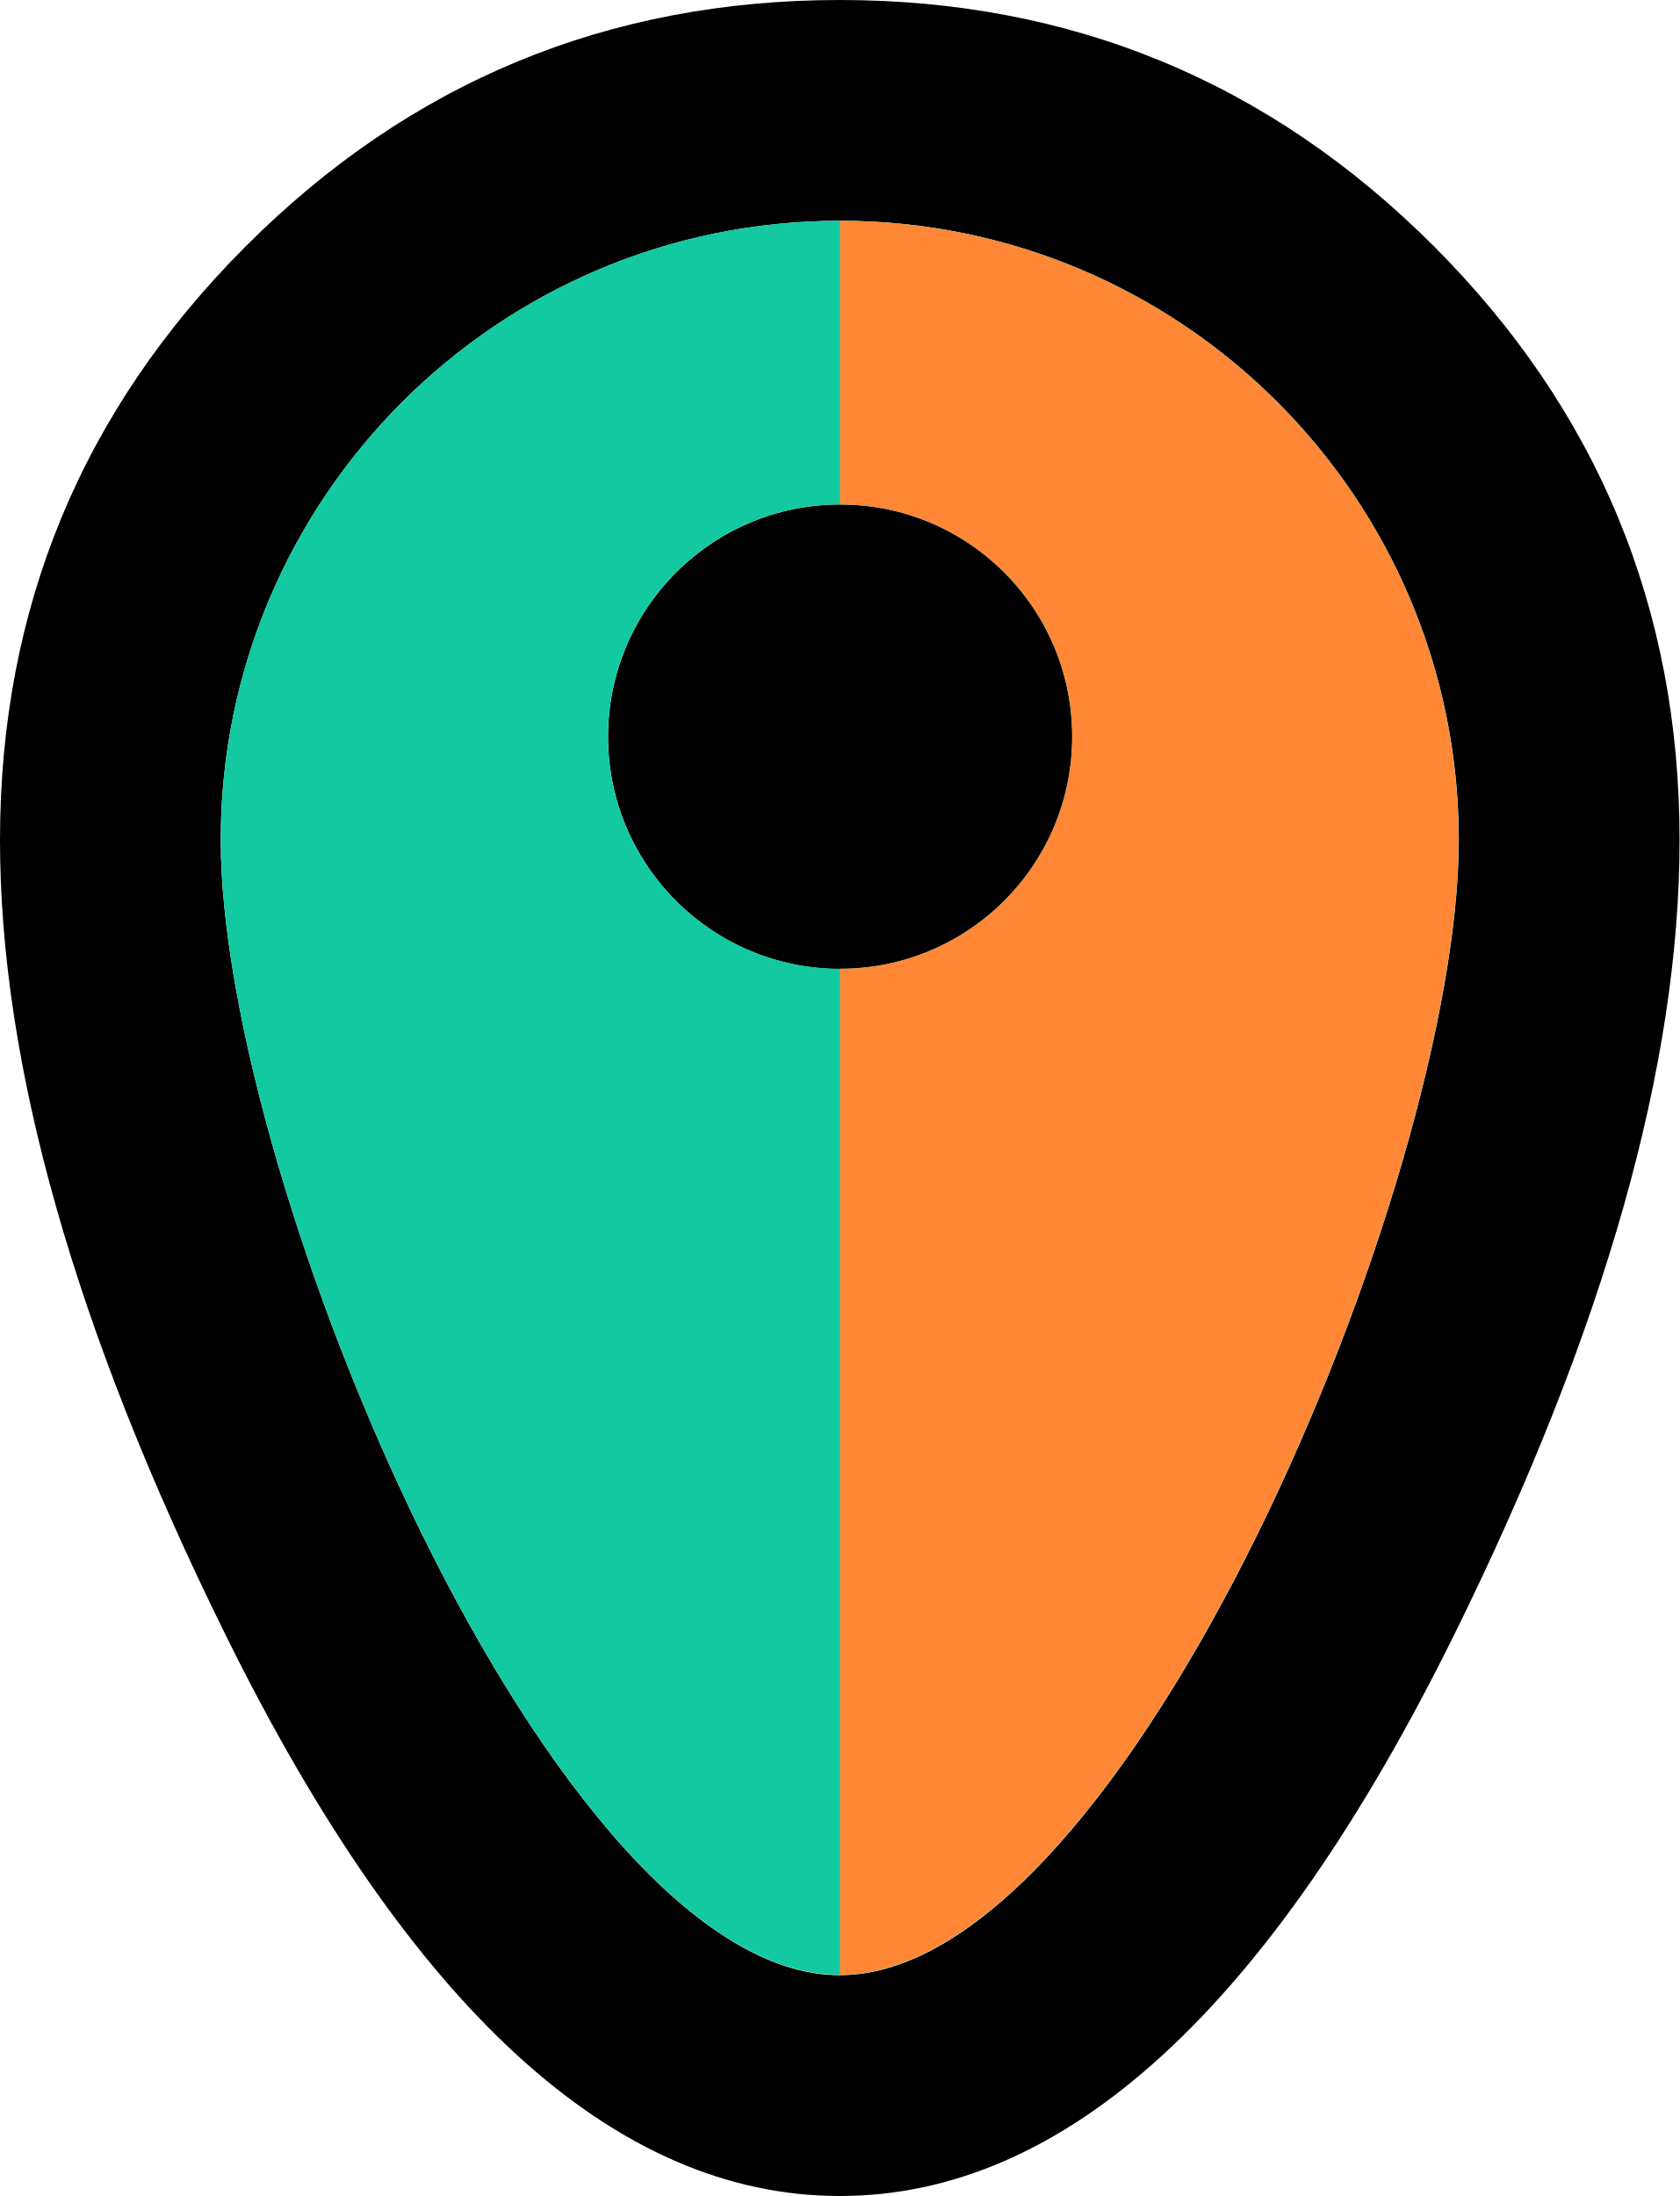
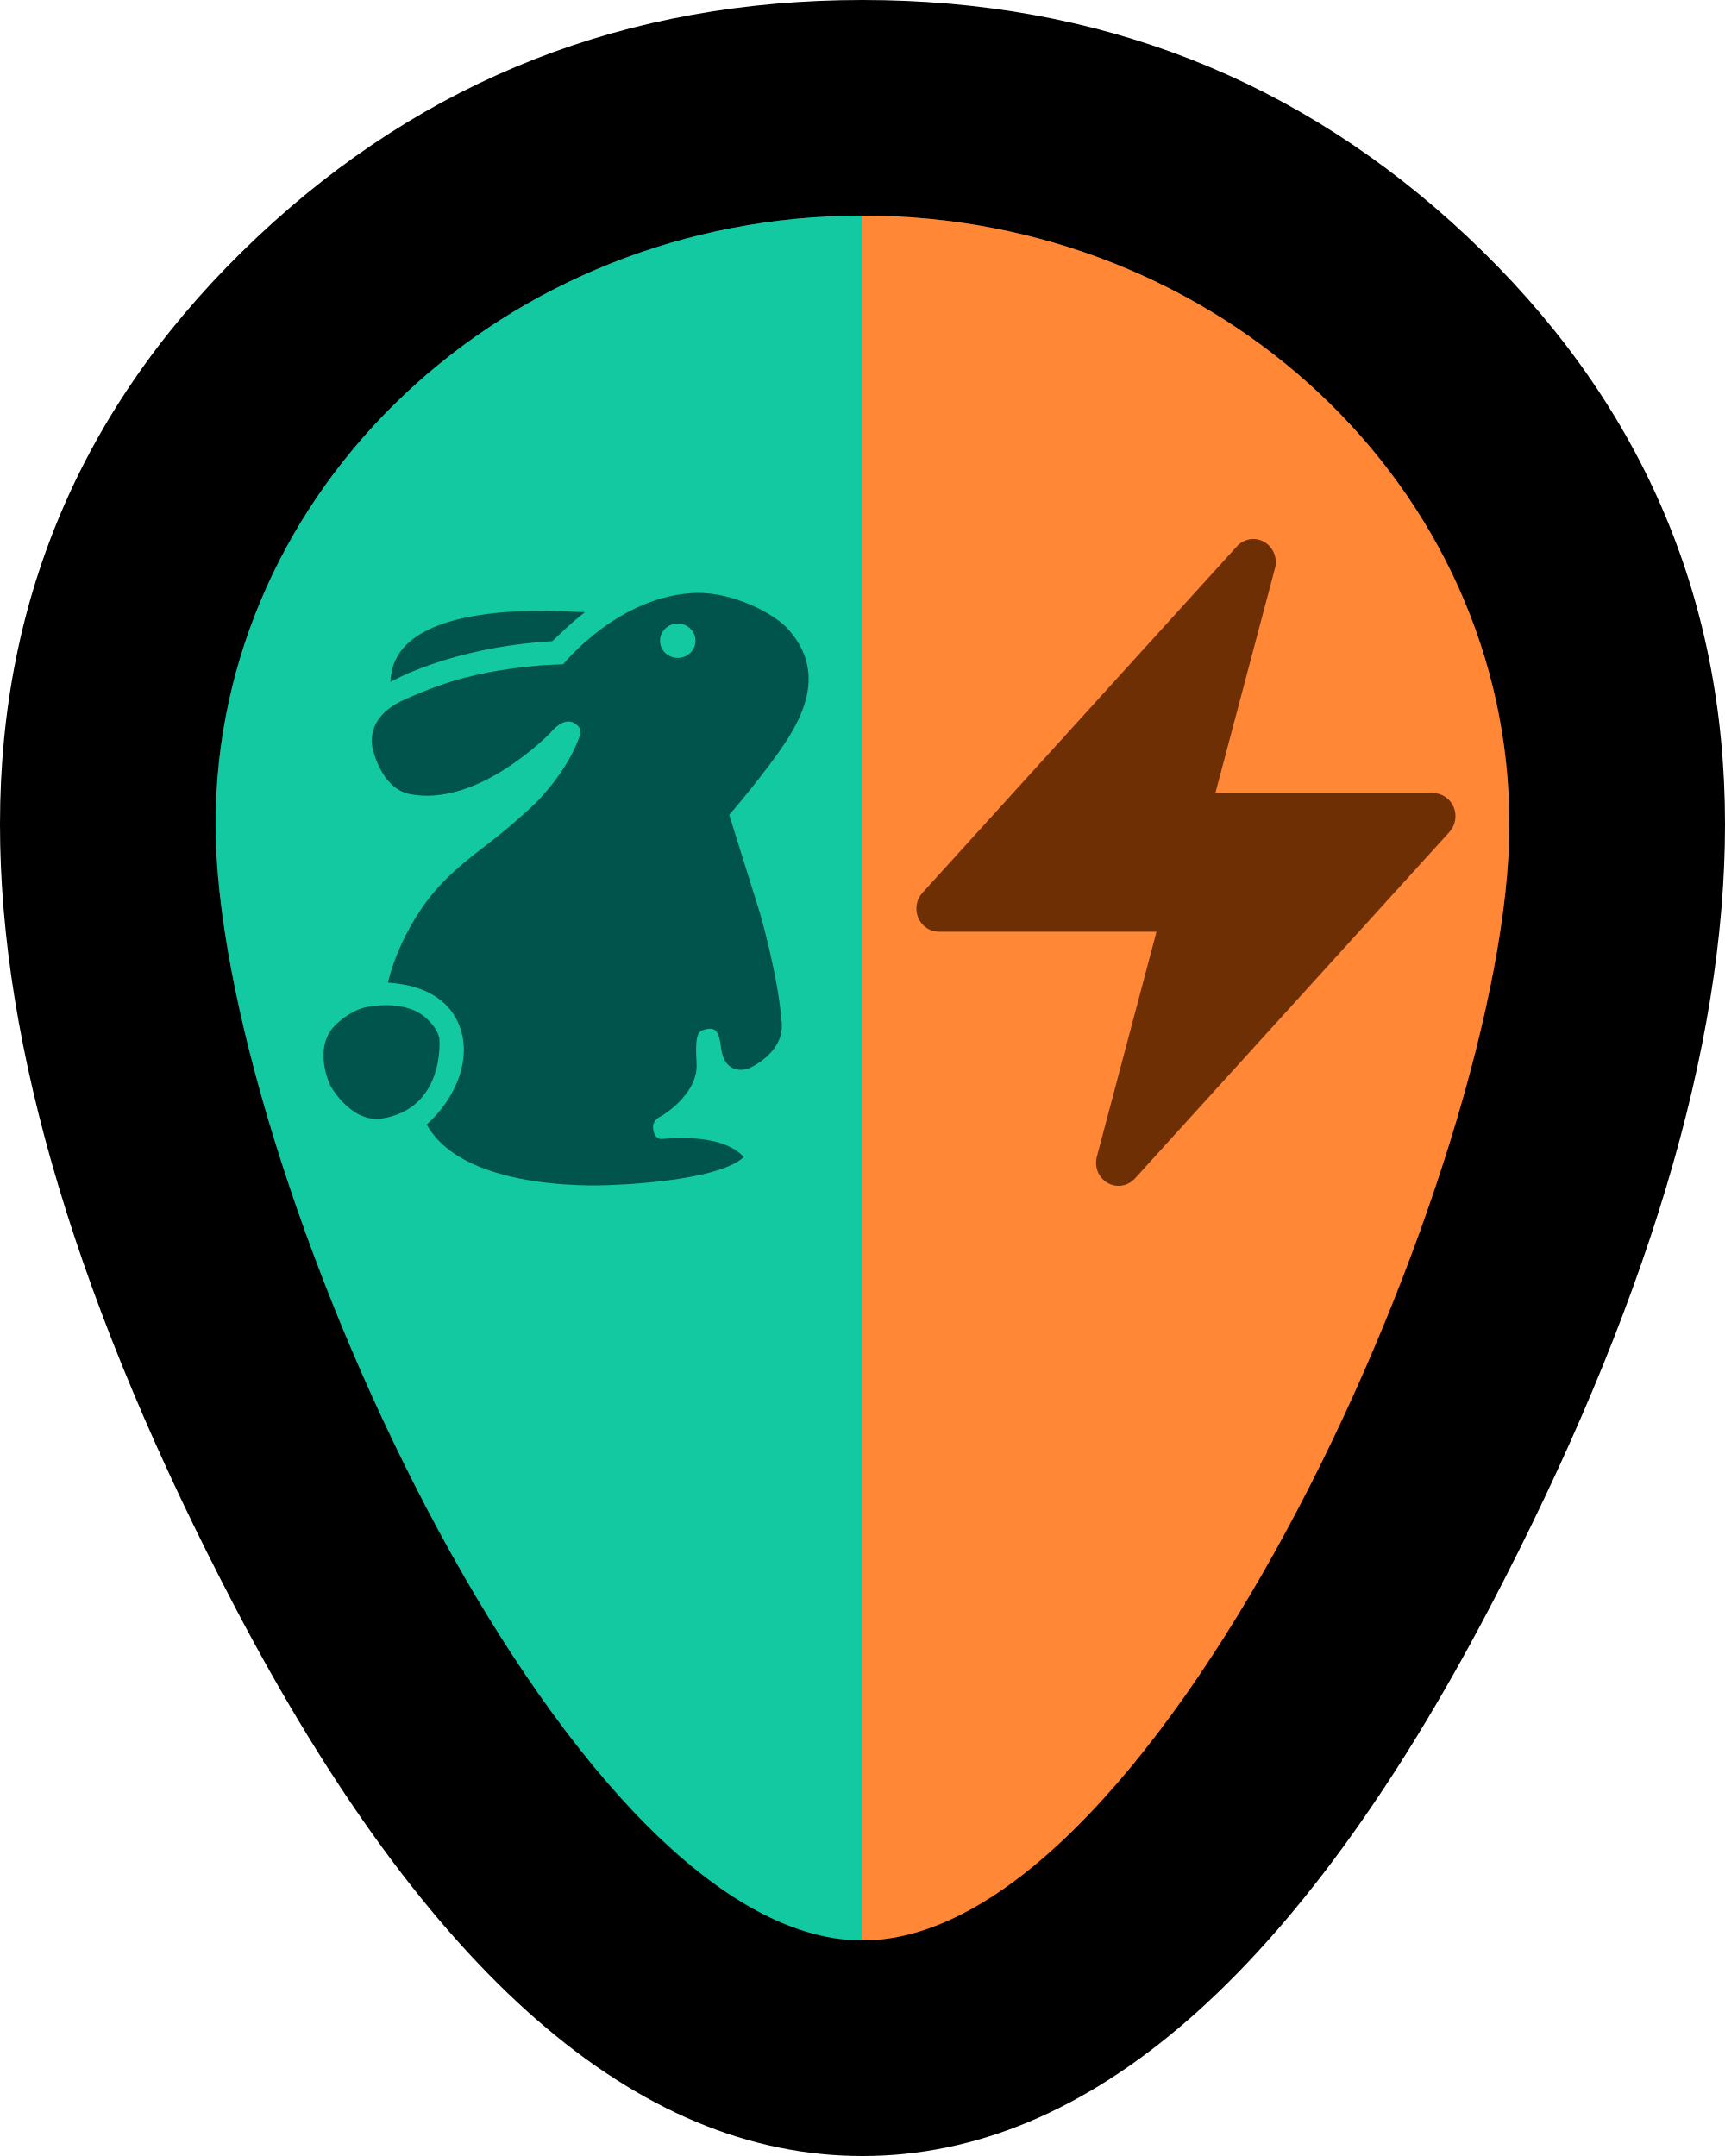
- <svg xmlns="http://www.w3.org/2000/svg" width="15.22" height="19.894" viewBox="0 0 15.22 19.894" fill="none">
+ <svg xmlns="http://www.w3.org/2000/svg" width="16" height="20" viewBox="0 0 16 20" fill="none">
  <g>
-     <path d="M0 7.61C0 5.508 0.743 3.715 2.229 2.229C3.715 0.743 5.508 0 7.61 0C9.711 0 11.505 0.743 12.991 2.229C14.476 3.715 15.219 5.508 15.219 7.61C15.219 9.65 14.54 12.046 13.182 14.799C11.505 18.196 9.648 19.894 7.61 19.894C5.572 19.894 3.714 18.196 2.038 14.799C0.679 12.046 0 9.65 0 7.61ZM2 7.61C2 4.512 4.512 2 7.61 2C10.708 2 13.219 4.512 13.219 7.61C13.219 10.708 10.206 17.894 7.61 17.894C5.013 17.894 2 10.708 2 7.61ZM5.51 6.674C5.51 5.512 6.452 4.57 7.614 4.57C8.775 4.57 9.717 5.512 9.717 6.674C9.717 7.836 8.775 8.778 7.614 8.778C6.452 8.778 5.51 7.836 5.51 6.674Z" fill="#000000" fill-rule="evenodd" />
-     <path d="M0 5.608C0 2.511 2.511 0 5.608 0C8.706 0 11.216 2.511 11.216 5.608C11.216 8.706 8.204 15.89 5.608 15.89C3.012 15.89 0 8.706 0 5.608L0 5.608ZM3.509 4.673C3.509 3.511 4.45 2.57 5.612 2.57C6.774 2.57 7.715 3.511 7.715 4.673C7.715 5.834 6.774 6.776 5.612 6.776C4.45 6.776 3.509 5.834 3.509 4.673L3.509 4.673Z" fill="#12C9A2" fill-rule="evenodd" transform="translate(2 2)" />
-     <path d="M0 15.89C2.595 15.887 5.606 8.705 5.606 5.608C5.606 2.511 3.096 0.001 0 0L0 2.57L0.002 2.57C1.164 2.57 2.105 3.511 2.105 4.673C2.105 5.834 1.164 6.776 0.002 6.776L0 6.776L0 15.89Z" fill="#FF8736" fill-rule="evenodd" transform="translate(7.61 2)" />
+     <path d="M2.387 2.198C0.796 3.695 0 5.512 0 7.647C0 9.716 0.729 12.141 2.187 14.922C3.963 18.307 5.9 20 8 20C10.1 20 12.037 18.307 13.813 14.922C15.271 12.141 16 9.716 16 7.647C16 5.512 15.204 3.695 13.613 2.198C12.057 0.733 10.186 0 8 0C5.814 0 3.943 0.733 2.387 2.198L2.387 2.198Z" fill="#000000" fill-rule="evenodd" />
+     <g transform="translate(8 2)">
+       <path d="M0 0C3.314 4.57764e-05 6 2.528 6 5.647C6 8.766 2.777 16 0 16L0 0L0 0L0 0Z" fill="#6E2F05" fill-rule="evenodd" />
+       <path d="M6 5.647C6 2.528 3.314 4.55989e-05 0 0L0 16C2.777 16 6 8.766 6 5.647ZM3.826 3.271C3.851 3.175 3.81 3.075 3.726 3.027C3.643 2.979 3.538 2.996 3.473 3.068L0.556 6.282C0.499 6.344 0.484 6.435 0.517 6.514C0.55 6.592 0.625 6.643 0.708 6.643L2.727 6.643L2.174 8.729C2.148 8.824 2.189 8.925 2.273 8.973C2.357 9.021 2.462 9.004 2.527 8.932L5.444 5.718C5.501 5.655 5.516 5.564 5.483 5.486C5.45 5.408 5.375 5.357 5.292 5.357L3.273 5.357L3.826 3.271Z" fill="#FF8736" fill-rule="evenodd" />
+     </g>
+     <g transform="translate(2 2)">
+       <path d="M6 0C2.687 0 0 2.528 0 5.647C0 8.766 3.223 16 6 16L6 0L6 0Z" fill="#00544B" fill-rule="evenodd" />
+       <path d="M0 5.647C0 2.528 2.686 4.55989e-05 6 0L6 16C3.223 16 0 8.766 0 5.647ZM4.461 3.5C3.739 3.52 3.224 4.162 3.224 4.162L3.03 4.171C2.591 4.208 2.359 4.276 2.359 4.276C2.359 4.276 2.12 4.322 1.743 4.494C1.366 4.665 1.458 4.947 1.458 4.947C1.458 4.947 1.53 5.299 1.786 5.363C2.424 5.504 3.102 4.801 3.102 4.801C3.102 4.801 3.215 4.653 3.317 4.703C3.418 4.753 3.376 4.83 3.376 4.83C3.26 5.167 2.966 5.451 2.966 5.451C2.966 5.451 2.765 5.648 2.492 5.854C2.219 6.059 2.093 6.2 2.093 6.2C1.704 6.614 1.598 7.115 1.598 7.115C2.368 7.167 2.301 7.772 2.301 7.774C2.28 8.166 1.958 8.431 1.958 8.431C2.317 9.083 3.678 8.992 3.678 8.992C3.678 8.992 4.654 8.965 4.899 8.733C4.708 8.525 4.287 8.555 4.164 8.564L4.163 8.564C4.148 8.565 4.137 8.566 4.132 8.566C4.089 8.565 4.057 8.52 4.057 8.452C4.057 8.384 4.133 8.354 4.133 8.354C4.133 8.354 4.478 8.154 4.461 7.864C4.444 7.573 4.478 7.56 4.562 7.545C4.646 7.53 4.671 7.587 4.688 7.717C4.721 7.993 4.94 7.913 4.94 7.913C4.94 7.913 5.282 7.773 5.25 7.477C5.215 7.036 5.048 6.467 5.048 6.467L4.764 5.559C4.764 5.559 5.098 5.173 5.294 4.873C5.489 4.572 5.639 4.184 5.294 3.819C5.161 3.684 4.801 3.495 4.461 3.5ZM1.622 4.326C1.622 4.326 2.171 4.004 3.123 3.948C3.126 3.945 3.322 3.754 3.426 3.679C3.414 3.679 3.39 3.677 3.357 3.676C3.012 3.659 1.639 3.592 1.622 4.326ZM4.287 3.784C4.196 3.784 4.122 3.856 4.122 3.944C4.122 4.032 4.196 4.103 4.287 4.103C4.377 4.103 4.451 4.032 4.451 3.944C4.451 3.856 4.377 3.784 4.287 3.784ZM1.531 8.378C2.136 8.288 2.075 7.633 2.075 7.633C2.075 7.633 2.064 7.548 1.966 7.457C1.766 7.257 1.399 7.343 1.399 7.343C1.399 7.343 1.281 7.355 1.126 7.494C0.886 7.71 1.063 8.068 1.063 8.068C1.063 8.068 1.245 8.408 1.531 8.378Z" fill="#12C9A2" fill-rule="evenodd" />
+     </g>
  </g>
</svg>
